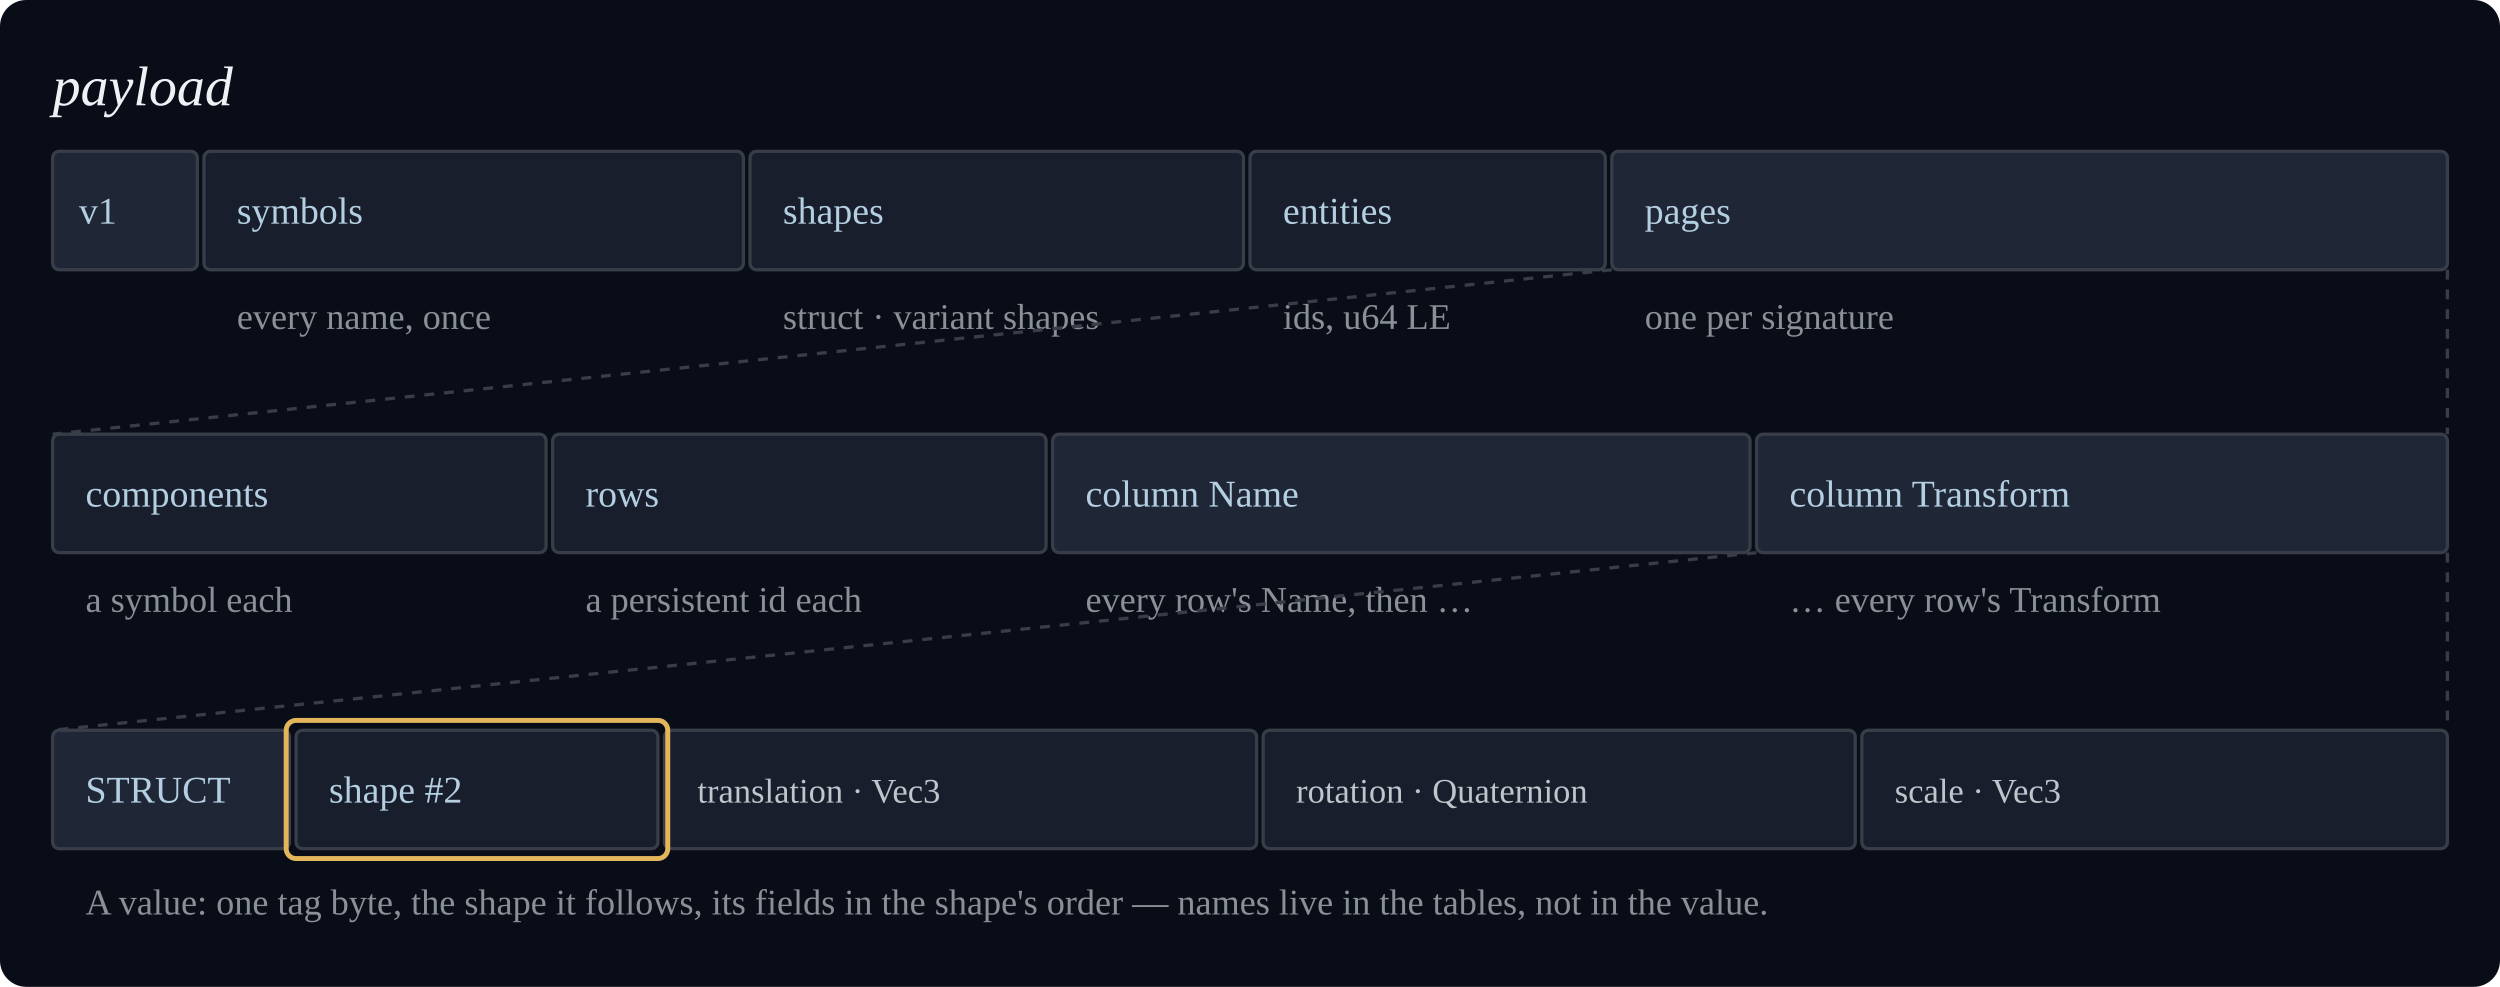
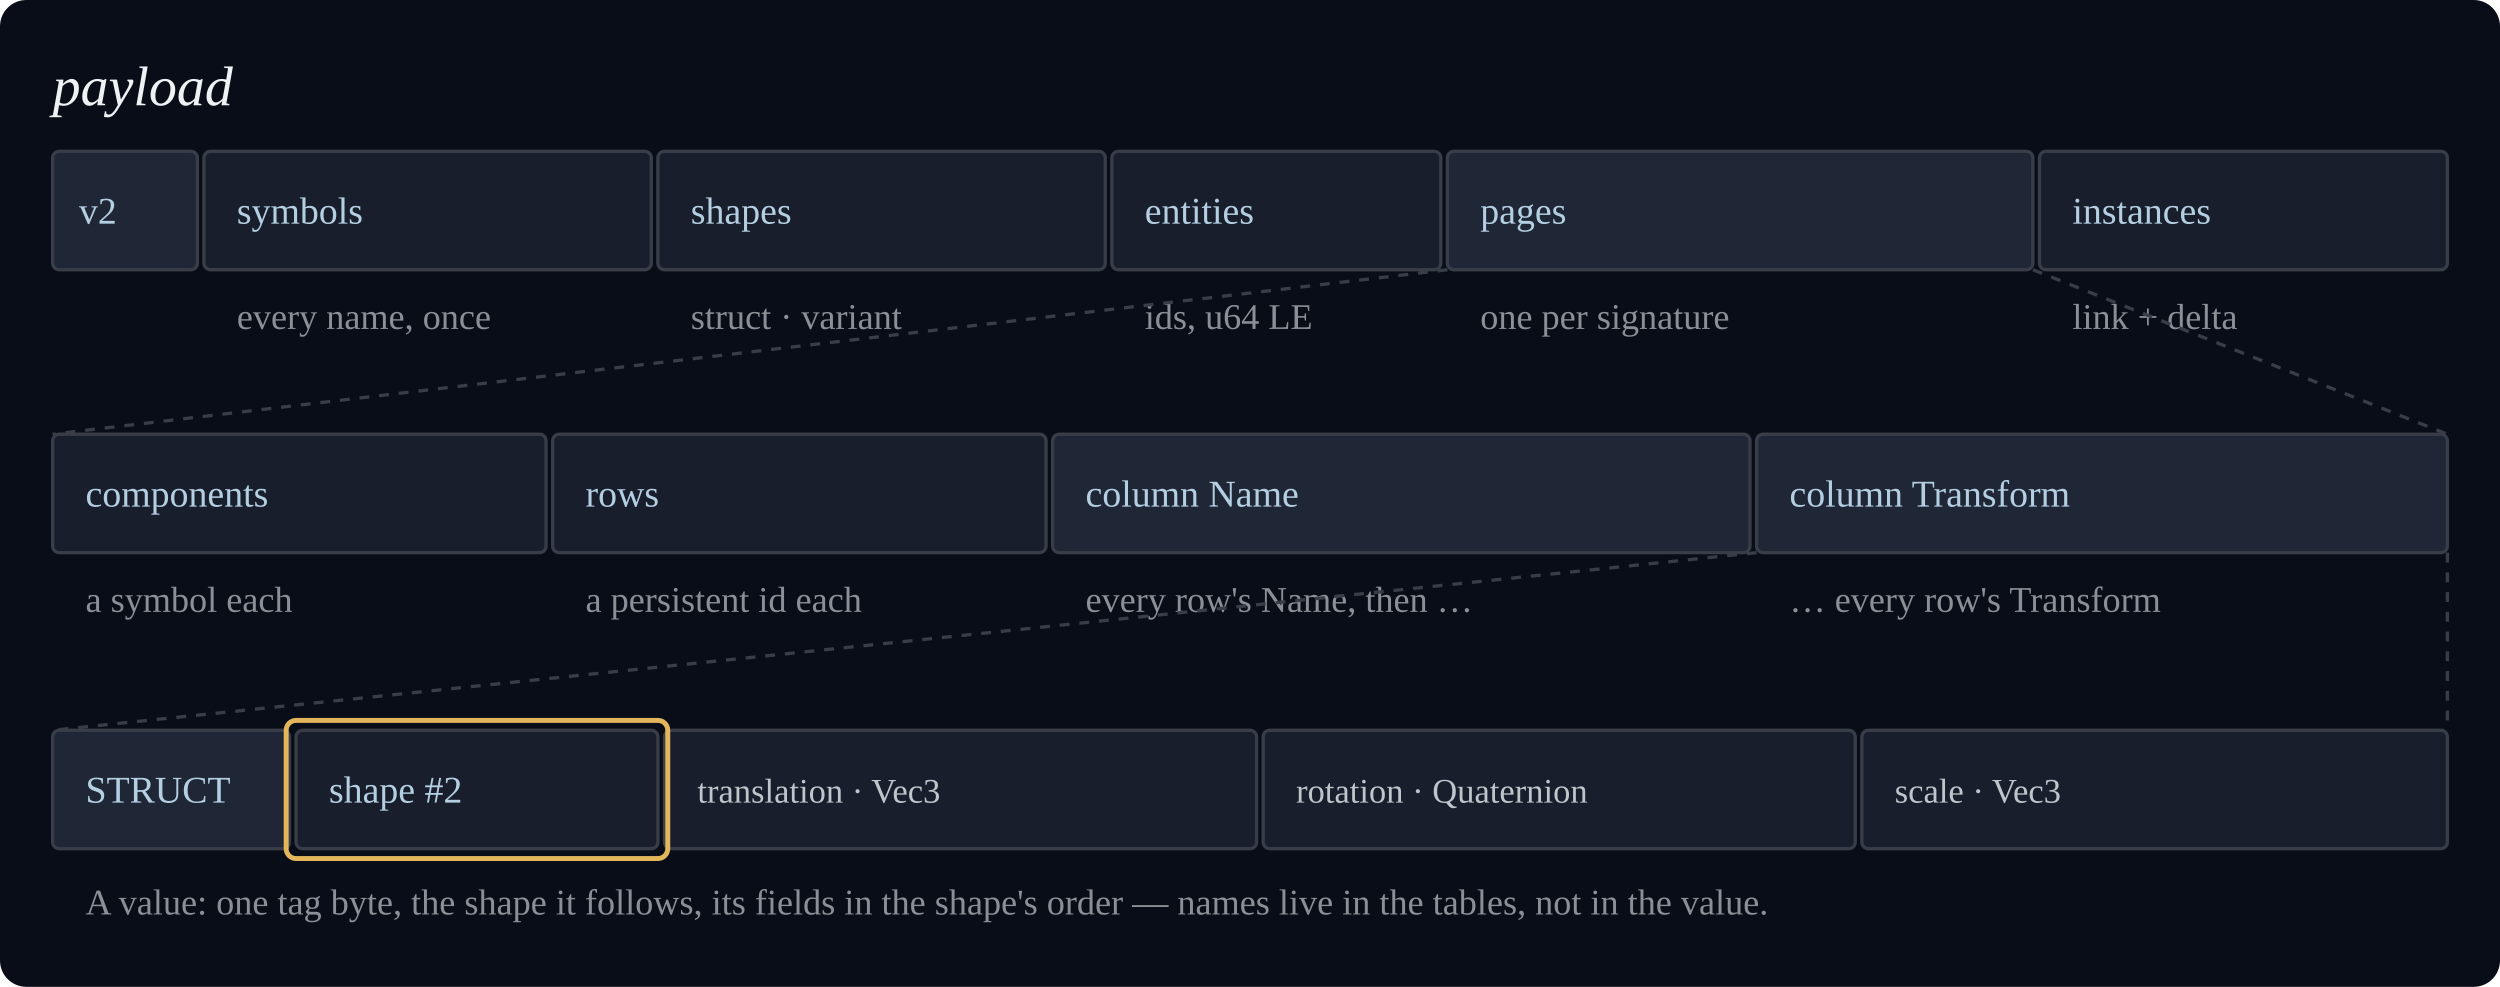
<svg xmlns="http://www.w3.org/2000/svg" class="kp-figure" viewBox="0 0 760 300" role="img" aria-labelledby="kp-cl-title kp-cl-desc">
  <style>
    .kp-figure { width: 100%; height: auto; display: block; margin: 1.5rem 0; }
    .kp-bg { fill: var(--k-bg-0, #090d17); }
    .kp-seg { fill: var(--k-bg-2, #181e2b); stroke: var(--k-line, #383d48); stroke-width: 1; }
    .kp-seg-strong { fill: var(--k-bg-3, #1f2636); stroke: var(--k-line, #383d48); stroke-width: 1; }
    .kp-zoom { stroke: var(--k-line, #383d48); stroke-width: 1; fill: none; stroke-dasharray: 3 3; }
    .kp-sel { fill: none; stroke: var(--k-gold, #e4b65c); stroke-width: 1.5; }
    .kp-station { fill: var(--k-fg-0, #eff2f5); font-family: var(--k-font-display, 'Fraunces', Georgia, serif); font-style: italic; font-size: 17px; }
    .kp-head { fill: var(--k-silver, #b4cfe2); font-family: var(--k-font-mono, 'Geist Mono', ui-monospace, monospace); font-size: 11.5px; font-weight: 500; }
    .kp-label { fill: var(--k-fg-2, #8a9096); font-family: var(--k-font-sans, 'Geist', system-ui, sans-serif); font-size: 11px; }
    .kp-mono { fill: var(--k-fg-1, #bfc5ca); font-family: var(--k-font-mono, 'Geist Mono', ui-monospace, monospace); font-size: 10.5px; }
  </style>
  <rect class="kp-bg" x="0" y="0" width="760" height="300" rx="8" />
  <text class="kp-station" x="16" y="32">payload</text>
  <rect class="kp-seg-strong" x="16" y="46" width="44" height="36" rx="2" />
-   <rect class="kp-seg" x="62" y="46" width="164" height="36" rx="2" />
-   <rect class="kp-seg" x="228" y="46" width="150" height="36" rx="2" />
-   <rect class="kp-seg" x="380" y="46" width="108" height="36" rx="2" />
-   <rect class="kp-seg-strong" x="490" y="46" width="254" height="36" rx="2" />
-   <text class="kp-head" x="24" y="68">v1</text>
+   <rect class="kp-seg" x="62" y="46" width="136" height="36" rx="2" />
+   <rect class="kp-seg" x="200" y="46" width="136" height="36" rx="2" />
+   <rect class="kp-seg" x="338" y="46" width="100" height="36" rx="2" />
+   <rect class="kp-seg-strong" x="440" y="46" width="178" height="36" rx="2" />
+   <rect class="kp-seg" x="620" y="46" width="124" height="36" rx="2" />
+   <text class="kp-head" x="24" y="68">v2</text>
  <text class="kp-head" x="72" y="68">symbols</text>
-   <text class="kp-head" x="238" y="68">shapes</text>
-   <text class="kp-head" x="390" y="68">entities</text>
-   <text class="kp-head" x="500" y="68">pages</text>
+   <text class="kp-head" x="210" y="68">shapes</text>
+   <text class="kp-head" x="348" y="68">entities</text>
+   <text class="kp-head" x="450" y="68">pages</text>
+   <text class="kp-head" x="630" y="68">instances</text>
  <text class="kp-label" x="72" y="100">every name, once</text>
-   <text class="kp-label" x="238" y="100">struct · variant shapes</text>
-   <text class="kp-label" x="390" y="100">ids, u64 LE</text>
-   <text class="kp-label" x="500" y="100">one per signature</text>
-   <path class="kp-zoom" d="M490,82 L16,132 M744,82 L744,132" />
+   <text class="kp-label" x="210" y="100">struct · variant</text>
+   <text class="kp-label" x="348" y="100">ids, u64 LE</text>
+   <text class="kp-label" x="450" y="100">one per signature</text>
+   <text class="kp-label" x="630" y="100">link + delta</text>
+   <path class="kp-zoom" d="M440,82 L16,132 M618,82 L744,132" />
  <rect class="kp-seg" x="16" y="132" width="150" height="36" rx="2" />
  <rect class="kp-seg" x="168" y="132" width="150" height="36" rx="2" />
  <rect class="kp-seg-strong" x="320" y="132" width="212" height="36" rx="2" />
  <rect class="kp-seg-strong" x="534" y="132" width="210" height="36" rx="2" />
  <text class="kp-head" x="26" y="154">components</text>
  <text class="kp-head" x="178" y="154">rows</text>
  <text class="kp-head" x="330" y="154">column Name</text>
  <text class="kp-head" x="544" y="154">column Transform</text>
  <text class="kp-label" x="26" y="186">a symbol each</text>
  <text class="kp-label" x="178" y="186">a persistent id each</text>
  <text class="kp-label" x="330" y="186">every row's Name, then …</text>
  <text class="kp-label" x="544" y="186">… every row's Transform</text>
  <path class="kp-zoom" d="M534,168 L16,222 M744,168 L744,222" />
  <rect class="kp-seg-strong" x="16" y="222" width="72" height="36" rx="2" />
  <rect class="kp-seg" x="90" y="222" width="110" height="36" rx="2" />
  <rect class="kp-seg" x="202" y="222" width="180" height="36" rx="2" />
  <rect class="kp-seg" x="384" y="222" width="180" height="36" rx="2" />
  <rect class="kp-seg" x="566" y="222" width="178" height="36" rx="2" />
  <text class="kp-head" x="26" y="244">STRUCT</text>
  <text class="kp-head" x="100" y="244">shape #2</text>
  <text class="kp-mono" x="212" y="244">translation · Vec3</text>
  <text class="kp-mono" x="394" y="244">rotation · Quaternion</text>
  <text class="kp-mono" x="576" y="244">scale · Vec3</text>
  <text class="kp-label" x="26" y="278">A value: one tag byte, the shape it follows, its fields in the shape's order — names live in the tables, not in the value.</text>
  <rect class="kp-sel" x="87" y="219" width="116" height="42" rx="3" />
</svg>
